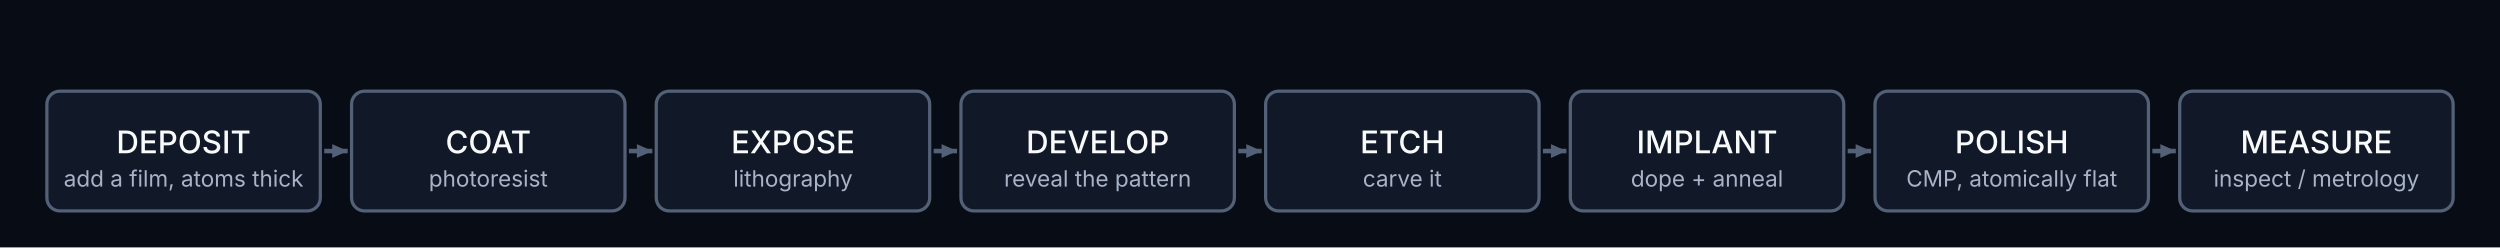
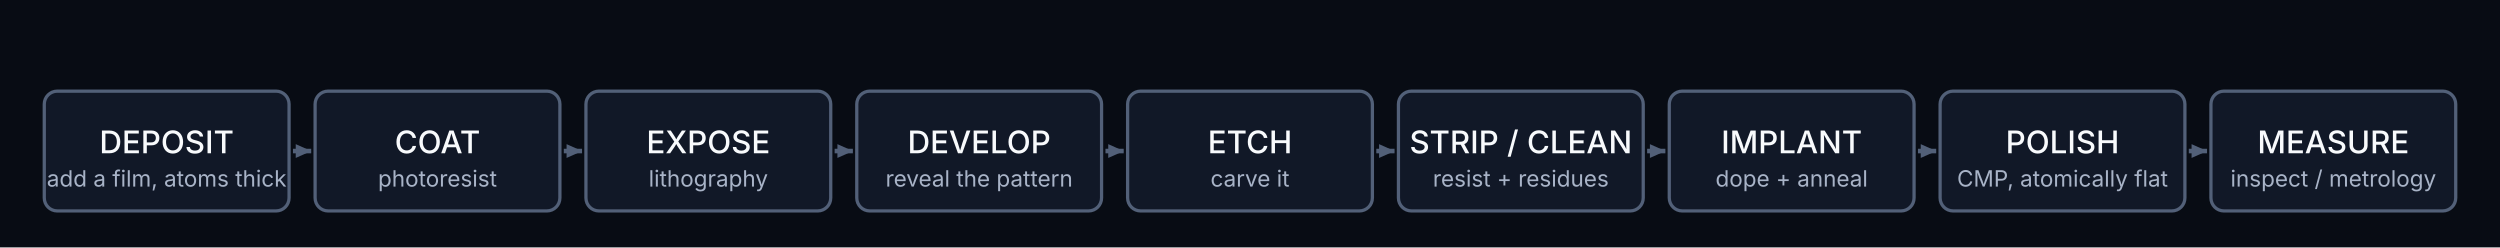
<svg xmlns="http://www.w3.org/2000/svg" viewBox="0 0 1920 190" font-family="Inter, -apple-system, sans-serif">
  <rect width="1920" height="190" fill="#080c14" />
  <g opacity="1">
-     <rect x="36" y="70" width="210" height="92" rx="10" fill="#111827" stroke="#526078" stroke-width="2.5" />
-     <text x="141" y="109" text-anchor="middle" dominant-baseline="central" font-size="24" font-weight="500" fill="#f8fafc">DEPOSIT</text>
-     <text x="141" y="137" text-anchor="middle" dominant-baseline="central" font-size="17.28" fill="#a8b3c7">add a film, atoms thick</text>
+     <rect x="34" y="70" width="188" height="92" rx="10" fill="#111827" stroke="#526078" stroke-width="2.5" />
+     <text x="128" y="109" text-anchor="middle" dominant-baseline="central" font-size="24" font-weight="500" fill="#f8fafc">DEPOSIT</text>
+     <text x="128" y="137" text-anchor="middle" dominant-baseline="central" font-size="17.28" fill="#a8b3c7">add a film, atoms thick</text>
  </g>
-   <line x1="249" y1="116" x2="267" y2="116" stroke="#526078" stroke-width="3.5" />
-   <polygon points="267,116 255.13,121.301 255.13,110.699" fill="#526078" />
+   <line x1="225" y1="116" x2="239" y2="116" stroke="#526078" stroke-width="3.5" />
+   <polygon points="239,116 227.13,121.301 227.13,110.699" fill="#526078" />
  <g opacity="1">
-     <rect x="270" y="70" width="210" height="92" rx="10" fill="#111827" stroke="#526078" stroke-width="2.5" />
-     <text x="375" y="109" text-anchor="middle" dominant-baseline="central" font-size="24" font-weight="500" fill="#f8fafc">COAT</text>
-     <text x="375" y="137" text-anchor="middle" dominant-baseline="central" font-size="17.28" fill="#a8b3c7">photoresist</text>
+     <rect x="242" y="70" width="188" height="92" rx="10" fill="#111827" stroke="#526078" stroke-width="2.5" />
+     <text x="336" y="109" text-anchor="middle" dominant-baseline="central" font-size="24" font-weight="500" fill="#f8fafc">COAT</text>
+     <text x="336" y="137" text-anchor="middle" dominant-baseline="central" font-size="17.28" fill="#a8b3c7">photoresist</text>
  </g>
-   <line x1="483" y1="116" x2="501" y2="116" stroke="#526078" stroke-width="3.5" />
-   <polygon points="501,116 489.13,121.301 489.13,110.699" fill="#526078" />
+   <line x1="433" y1="116" x2="447" y2="116" stroke="#526078" stroke-width="3.5" />
+   <polygon points="447,116 435.13,121.301 435.13,110.699" fill="#526078" />
  <g opacity="1">
-     <rect x="504" y="70" width="210" height="92" rx="10" fill="#111827" stroke="#526078" stroke-width="2.5" />
-     <text x="609" y="109" text-anchor="middle" dominant-baseline="central" font-size="24" font-weight="500" fill="#f8fafc">EXPOSE</text>
-     <text x="609" y="137" text-anchor="middle" dominant-baseline="central" font-size="17.28" fill="#a8b3c7">lithography</text>
+     <rect x="450" y="70" width="188" height="92" rx="10" fill="#111827" stroke="#526078" stroke-width="2.5" />
+     <text x="544" y="109" text-anchor="middle" dominant-baseline="central" font-size="24" font-weight="500" fill="#f8fafc">EXPOSE</text>
+     <text x="544" y="137" text-anchor="middle" dominant-baseline="central" font-size="17.28" fill="#a8b3c7">lithography</text>
  </g>
-   <line x1="717" y1="116" x2="735" y2="116" stroke="#526078" stroke-width="3.5" />
-   <polygon points="735,116 723.13,121.301 723.13,110.699" fill="#526078" />
+   <line x1="641" y1="116" x2="655" y2="116" stroke="#526078" stroke-width="3.5" />
+   <polygon points="655,116 643.13,121.301 643.13,110.699" fill="#526078" />
  <g opacity="1">
-     <rect x="738" y="70" width="210" height="92" rx="10" fill="#111827" stroke="#526078" stroke-width="2.5" />
-     <text x="843" y="109" text-anchor="middle" dominant-baseline="central" font-size="24" font-weight="500" fill="#f8fafc">DEVELOP</text>
-     <text x="843" y="137" text-anchor="middle" dominant-baseline="central" font-size="17.28" fill="#a8b3c7">reveal the pattern</text>
+     <rect x="658" y="70" width="188" height="92" rx="10" fill="#111827" stroke="#526078" stroke-width="2.5" />
+     <text x="752" y="109" text-anchor="middle" dominant-baseline="central" font-size="24" font-weight="500" fill="#f8fafc">DEVELOP</text>
+     <text x="752" y="137" text-anchor="middle" dominant-baseline="central" font-size="17.28" fill="#a8b3c7">reveal the pattern</text>
  </g>
-   <line x1="951" y1="116" x2="969" y2="116" stroke="#526078" stroke-width="3.5" />
-   <polygon points="969,116 957.13,121.301 957.13,110.699" fill="#526078" />
+   <line x1="849" y1="116" x2="863" y2="116" stroke="#526078" stroke-width="3.5" />
+   <polygon points="863,116 851.13,121.301 851.13,110.699" fill="#526078" />
  <g opacity="1">
-     <rect x="972" y="70" width="210" height="92" rx="10" fill="#111827" stroke="#526078" stroke-width="2.5" />
-     <text x="1077" y="109" text-anchor="middle" dominant-baseline="central" font-size="24" font-weight="500" fill="#f8fafc">ETCH</text>
-     <text x="1077" y="137" text-anchor="middle" dominant-baseline="central" font-size="17.28" fill="#a8b3c7">carve it</text>
+     <rect x="866" y="70" width="188" height="92" rx="10" fill="#111827" stroke="#526078" stroke-width="2.5" />
+     <text x="960" y="109" text-anchor="middle" dominant-baseline="central" font-size="24" font-weight="500" fill="#f8fafc">ETCH</text>
+     <text x="960" y="137" text-anchor="middle" dominant-baseline="central" font-size="17.28" fill="#a8b3c7">carve it</text>
  </g>
-   <line x1="1185" y1="116" x2="1203" y2="116" stroke="#526078" stroke-width="3.5" />
-   <polygon points="1203,116 1191.13,121.301 1191.13,110.699" fill="#526078" />
+   <line x1="1057" y1="116" x2="1071" y2="116" stroke="#526078" stroke-width="3.5" />
+   <polygon points="1071,116 1059.13,121.301 1059.13,110.699" fill="#526078" />
  <g opacity="1">
-     <rect x="1206" y="70" width="210" height="92" rx="10" fill="#111827" stroke="#526078" stroke-width="2.5" />
-     <text x="1311" y="109" text-anchor="middle" dominant-baseline="central" font-size="24" font-weight="500" fill="#f8fafc">IMPLANT</text>
-     <text x="1311" y="137" text-anchor="middle" dominant-baseline="central" font-size="17.28" fill="#a8b3c7">dope + anneal</text>
+     <rect x="1074" y="70" width="188" height="92" rx="10" fill="#111827" stroke="#526078" stroke-width="2.5" />
+     <text x="1168" y="109" text-anchor="middle" dominant-baseline="central" font-size="24" font-weight="500" fill="#f8fafc">STRIP / CLEAN</text>
+     <text x="1168" y="137" text-anchor="middle" dominant-baseline="central" font-size="17.28" fill="#a8b3c7">resist + residues</text>
  </g>
-   <line x1="1419" y1="116" x2="1437" y2="116" stroke="#526078" stroke-width="3.5" />
-   <polygon points="1437,116 1425.13,121.301 1425.13,110.699" fill="#526078" />
+   <line x1="1265" y1="116" x2="1279" y2="116" stroke="#526078" stroke-width="3.5" />
+   <polygon points="1279,116 1267.13,121.301 1267.13,110.699" fill="#526078" />
  <g opacity="1">
-     <rect x="1440" y="70" width="210" height="92" rx="10" fill="#111827" stroke="#526078" stroke-width="2.5" />
-     <text x="1545" y="109" text-anchor="middle" dominant-baseline="central" font-size="24" font-weight="500" fill="#f8fafc">POLISH</text>
-     <text x="1545" y="137" text-anchor="middle" dominant-baseline="central" font-size="17.28" fill="#a8b3c7">CMP, atomically flat</text>
+     <rect x="1282" y="70" width="188" height="92" rx="10" fill="#111827" stroke="#526078" stroke-width="2.5" />
+     <text x="1376" y="109" text-anchor="middle" dominant-baseline="central" font-size="24" font-weight="500" fill="#f8fafc">IMPLANT</text>
+     <text x="1376" y="137" text-anchor="middle" dominant-baseline="central" font-size="17.28" fill="#a8b3c7">dope + anneal</text>
  </g>
-   <line x1="1653" y1="116" x2="1671" y2="116" stroke="#526078" stroke-width="3.5" />
-   <polygon points="1671,116 1659.13,121.301 1659.13,110.699" fill="#526078" />
+   <line x1="1473" y1="116" x2="1487" y2="116" stroke="#526078" stroke-width="3.5" />
+   <polygon points="1487,116 1475.13,121.301 1475.13,110.699" fill="#526078" />
  <g opacity="1">
-     <rect x="1674" y="70" width="210" height="92" rx="10" fill="#111827" stroke="#526078" stroke-width="2.5" />
-     <text x="1779" y="109" text-anchor="middle" dominant-baseline="central" font-size="24" font-weight="500" fill="#f8fafc">MEASURE</text>
-     <text x="1779" y="137" text-anchor="middle" dominant-baseline="central" font-size="17.28" fill="#a8b3c7">inspect / metrology</text>
+     <rect x="1490" y="70" width="188" height="92" rx="10" fill="#111827" stroke="#526078" stroke-width="2.5" />
+     <text x="1584" y="109" text-anchor="middle" dominant-baseline="central" font-size="24" font-weight="500" fill="#f8fafc">POLISH</text>
+     <text x="1584" y="137" text-anchor="middle" dominant-baseline="central" font-size="17.28" fill="#a8b3c7">CMP, atomically flat</text>
+   </g>
+   <line x1="1681" y1="116" x2="1695" y2="116" stroke="#526078" stroke-width="3.5" />
+   <polygon points="1695,116 1683.13,121.301 1683.13,110.699" fill="#526078" />
+   <g opacity="1">
+     <rect x="1698" y="70" width="188" height="92" rx="10" fill="#111827" stroke="#526078" stroke-width="2.5" />
+     <text x="1792" y="109" text-anchor="middle" dominant-baseline="central" font-size="24" font-weight="500" fill="#f8fafc">MEASURE</text>
+     <text x="1792" y="137" text-anchor="middle" dominant-baseline="central" font-size="17.28" fill="#a8b3c7">inspect / metrology</text>
  </g>
</svg>
